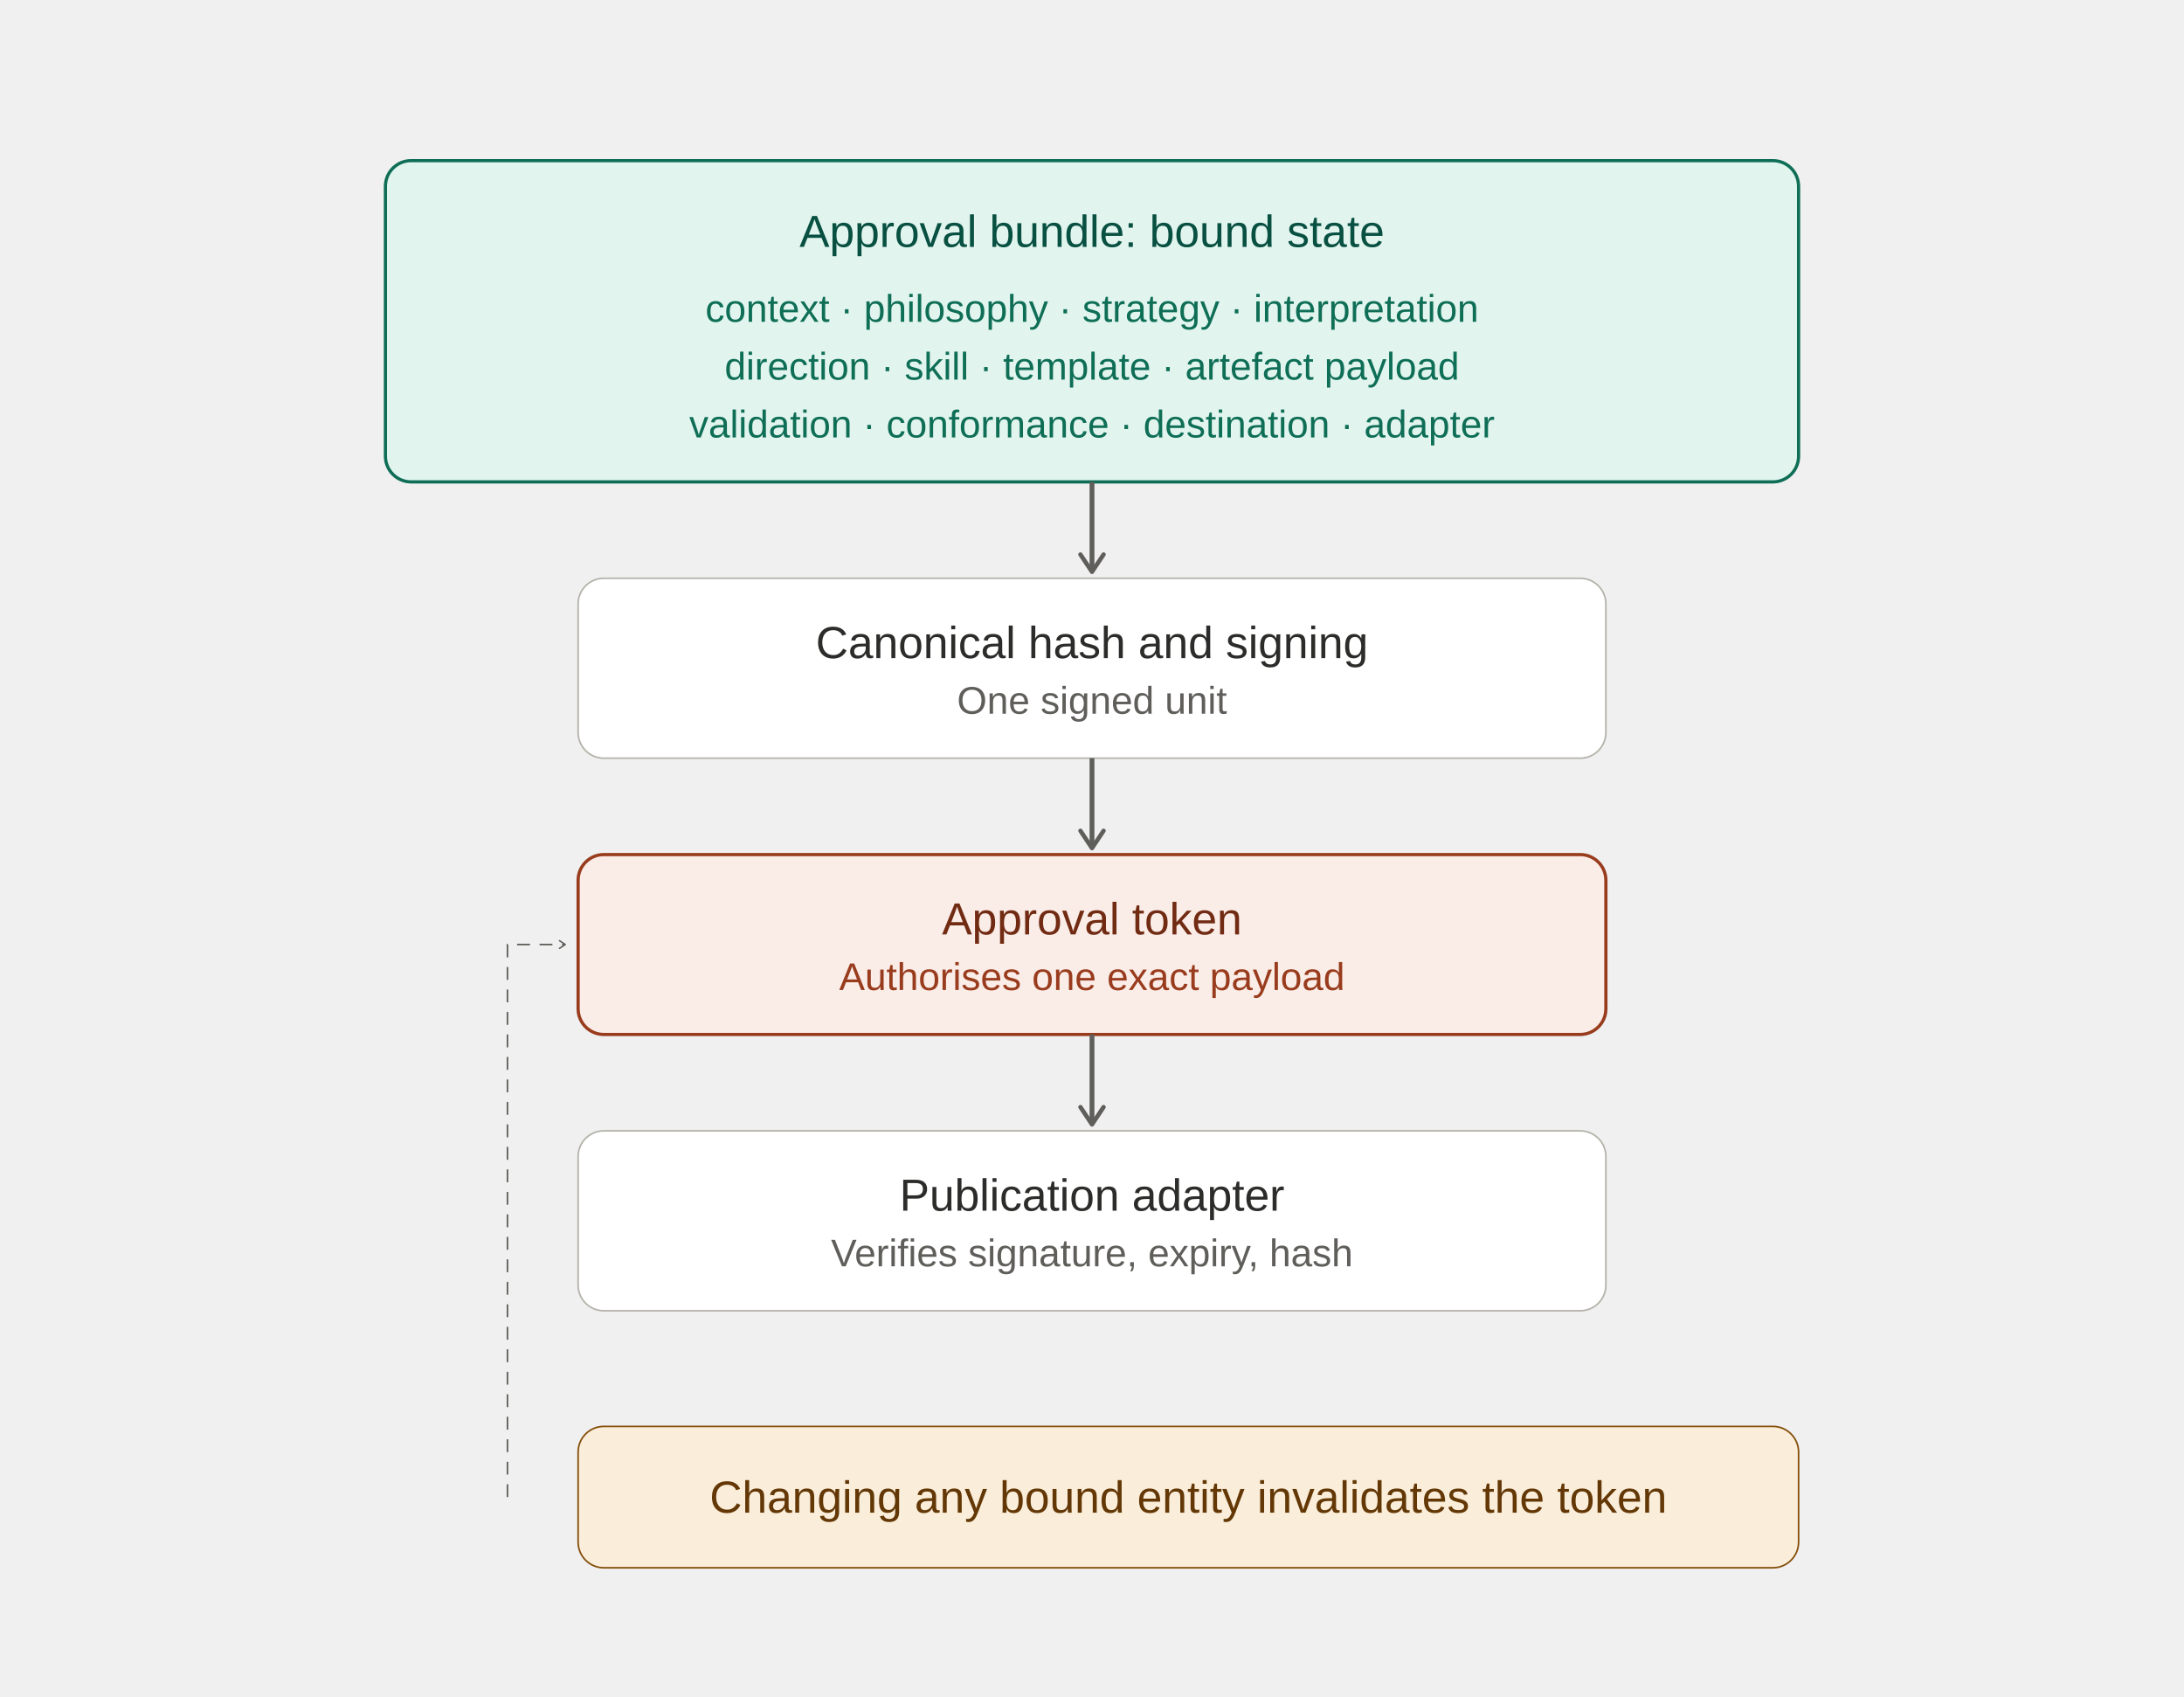
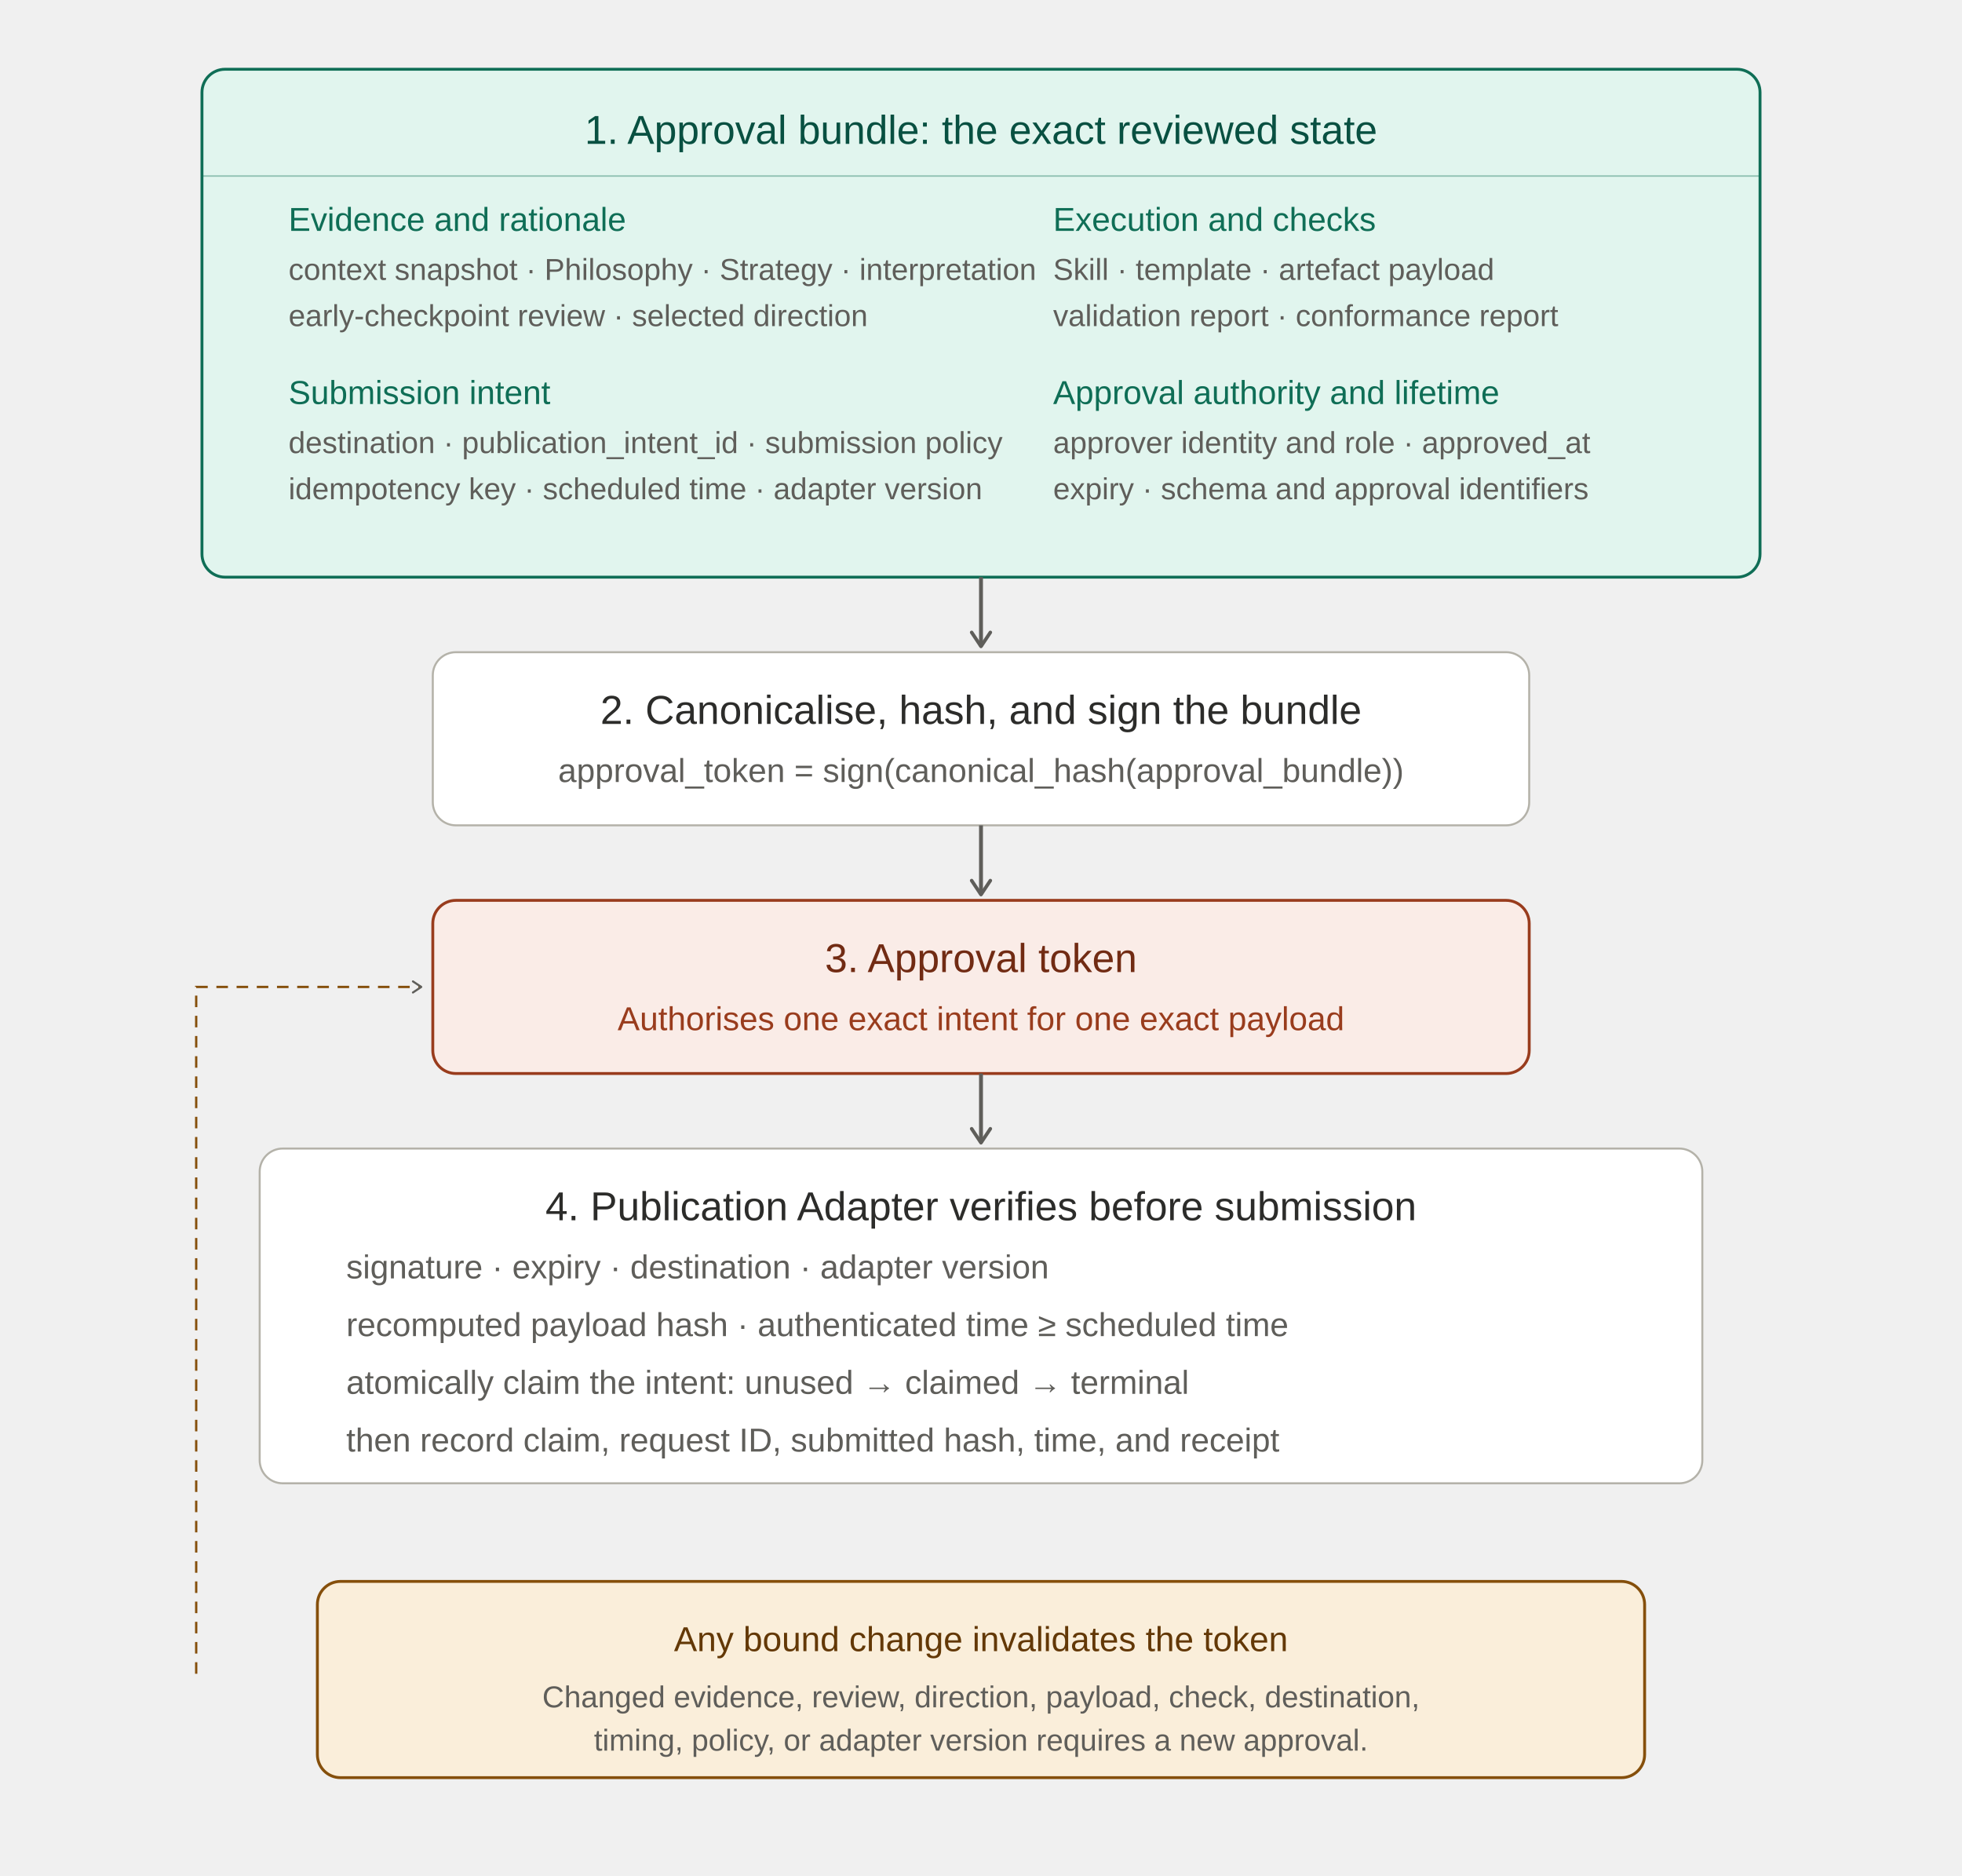
- <svg xmlns="http://www.w3.org/2000/svg" width="680" viewBox="0 0 680 528" role="img" aria-label="The approval bundle as one hash-bound unit">
+ <svg xmlns="http://www.w3.org/2000/svg" width="680" viewBox="0 0 680 650" role="img" aria-label="Exact-state approval bundle, signed token, and publication adapter checks">
  <style>
- text{font-family:'Helvetica Neue',Arial,sans-serif}
- .th{font-weight:500;font-size:14px;fill:#2C2C2A}.ts{font-weight:400;font-size:12px;fill:#5F5E5A}
- .box{fill:#FFFFFF;stroke:#B4B2A9;stroke-width:0.5}
- .teal{fill:#E1F5EE;stroke:#0F6E56;stroke-width:1}.coral{fill:#FAECE7;stroke:#993C1D;stroke-width:1}
- .amber{fill:#FAEEDA;stroke:#854F0B;stroke-width:0.5}
- .teal-th{font-weight:500;font-size:14px;fill:#085041}.teal-ts{font-weight:400;font-size:12px;fill:#0F6E56}
- .coral-th{font-weight:500;font-size:14px;fill:#712B13}.coral-ts{font-weight:400;font-size:12px;fill:#993C1D}
- .amber-t{font-weight:400;font-size:14px;fill:#633806}
- .arr{stroke:#5F5E5A;stroke-width:1.5;fill:none}
+ text{font-family:'Helvetica Neue',Arial,sans-serif}.th{font-weight:500;font-size:14px;fill:#2C2C2A}.ts{font-weight:400;font-size:11.5px;fill:#5F5E5A}.tiny{font-weight:400;font-size:10.5px;fill:#5F5E5A}
+ .box{fill:#FFFFFF;stroke:#B4B2A9;stroke-width:.7}.teal{fill:#E1F5EE;stroke:#0F6E56;stroke-width:1}.coral{fill:#FAECE7;stroke:#993C1D;stroke-width:1}.amber{fill:#FAEEDA;stroke:#854F0B;stroke-width:1}
+ .teal-th{font-weight:500;font-size:14px;fill:#085041}.teal-ts{font-weight:400;font-size:11.5px;fill:#0F6E56}.coral-th{font-weight:500;font-size:14px;fill:#712B13}.coral-ts{font-weight:400;font-size:11.5px;fill:#993C1D}.amber-t{font-weight:500;font-size:12px;fill:#633806}.arr{stroke:#5F5E5A;stroke-width:1.35;fill:none}
</style>
  <defs>
-     <marker id="a" viewBox="0 0 10 10" refX="8" refY="5" markerWidth="6" markerHeight="6" orient="auto-start-reverse">
+     <marker id="a" viewBox="0 0 10 10" refX="8" refY="5" markerWidth="6" markerHeight="6" orient="auto">
      <path d="M2 1L8 5L2 9" fill="none" stroke="#5F5E5A" stroke-width="1.5" stroke-linecap="round" stroke-linejoin="round" />
    </marker>
  </defs>
-   <rect class="teal" x="120" y="50" width="440" height="100" rx="8" />
-   <text class="teal-th" x="340" y="72" text-anchor="middle" dominant-baseline="central">Approval bundle: bound state</text>
-   <text class="teal-ts" x="340" y="96" text-anchor="middle" dominant-baseline="central">context · philosophy · strategy · interpretation</text>
-   <text class="teal-ts" x="340" y="114" text-anchor="middle" dominant-baseline="central">direction · skill · template · artefact payload</text>
-   <text class="teal-ts" x="340" y="132" text-anchor="middle" dominant-baseline="central">validation · conformance · destination · adapter</text>
-   <line class="arr" x1="340" y1="150" x2="340" y2="178" marker-end="url(#a)" />
-   <rect class="box" x="180" y="180" width="320" height="56" rx="8" />
-   <text class="th" x="340" y="200" text-anchor="middle" dominant-baseline="central">Canonical hash and signing</text>
-   <text class="ts" x="340" y="218" text-anchor="middle" dominant-baseline="central">One signed unit</text>
-   <line class="arr" x1="340" y1="236" x2="340" y2="264" marker-end="url(#a)" />
-   <rect class="coral" x="180" y="266" width="320" height="56" rx="8" />
-   <text class="coral-th" x="340" y="286" text-anchor="middle" dominant-baseline="central">Approval token</text>
-   <text class="coral-ts" x="340" y="304" text-anchor="middle" dominant-baseline="central">Authorises one exact payload</text>
-   <line class="arr" x1="340" y1="322" x2="340" y2="350" marker-end="url(#a)" />
-   <rect class="box" x="180" y="352" width="320" height="56" rx="8" />
-   <text class="th" x="340" y="372" text-anchor="middle" dominant-baseline="central">Publication adapter</text>
-   <text class="ts" x="340" y="390" text-anchor="middle" dominant-baseline="central">Verifies signature, expiry, hash</text>
-   <path d="M158 466 V294 H176" fill="none" stroke="#5F5E5A" stroke-width="0.5" stroke-dasharray="4 3" marker-end="url(#a)" />
-   <rect class="amber" x="180" y="444" width="380" height="44" rx="8" />
-   <text class="amber-t" x="370" y="466" text-anchor="middle" dominant-baseline="central">Changing any bound entity invalidates the token</text>
+   <rect class="teal" x="70" y="24" width="540" height="176" rx="8" />
+   <text class="teal-th" x="340" y="45" text-anchor="middle" dominant-baseline="central">1. Approval bundle: the exact reviewed state</text>
+   <line x1="70" y1="61" x2="610" y2="61" stroke="#0F6E56" stroke-width=".5" stroke-opacity=".4" />
+   <text class="teal-ts" x="100" y="80">Evidence and rationale</text>
+   <text class="tiny" x="100" y="97">context snapshot · Philosophy · Strategy · interpretation</text>
+   <text class="tiny" x="100" y="113">early-checkpoint review · selected direction</text>
+   <text class="teal-ts" x="365" y="80">Execution and checks</text>
+   <text class="tiny" x="365" y="97">Skill · template · artefact payload</text>
+   <text class="tiny" x="365" y="113">validation report · conformance report</text>
+   <text class="teal-ts" x="100" y="140">Submission intent</text>
+   <text class="tiny" x="100" y="157">destination · publication_intent_id · submission policy</text>
+   <text class="tiny" x="100" y="173">idempotency key · scheduled time · adapter version</text>
+   <text class="teal-ts" x="365" y="140">Approval authority and lifetime</text>
+   <text class="tiny" x="365" y="157">approver identity and role · approved_at</text>
+   <text class="tiny" x="365" y="173">expiry · schema and approval identifiers</text>
+   <line class="arr" x1="340" y1="200" x2="340" y2="224" marker-end="url(#a)" />
+   <rect class="box" x="150" y="226" width="380" height="60" rx="8" />
+   <text class="th" x="340" y="246" text-anchor="middle" dominant-baseline="central">2. Canonicalise, hash, and sign the bundle</text>
+   <text class="ts" x="340" y="267" text-anchor="middle" dominant-baseline="central">approval_token = sign(canonical_hash(approval_bundle))</text>
+   <line class="arr" x1="340" y1="286" x2="340" y2="310" marker-end="url(#a)" />
+   <rect class="coral" x="150" y="312" width="380" height="60" rx="8" />
+   <text class="coral-th" x="340" y="332" text-anchor="middle" dominant-baseline="central">3. Approval token</text>
+   <text class="coral-ts" x="340" y="353" text-anchor="middle" dominant-baseline="central">Authorises one exact intent for one exact payload</text>
+   <line class="arr" x1="340" y1="372" x2="340" y2="396" marker-end="url(#a)" />
+   <rect class="box" x="90" y="398" width="500" height="116" rx="8" />
+   <text class="th" x="340" y="418" text-anchor="middle" dominant-baseline="central">4. Publication Adapter verifies before submission</text>
+   <text class="ts" x="120" y="443">signature · expiry · destination · adapter version</text>
+   <text class="ts" x="120" y="463">recomputed payload hash · authenticated time ≥ scheduled time</text>
+   <text class="ts" x="120" y="483">atomically claim the intent: unused → claimed → terminal</text>
+   <text class="ts" x="120" y="503">then record claim, request ID, submitted hash, time, and receipt</text>
+   <path d="M68 580V342H146" fill="none" stroke="#854F0B" stroke-width=".8" stroke-dasharray="4 3" marker-end="url(#a)" />
+   <rect class="amber" x="110" y="548" width="460" height="68" rx="8" />
+   <text class="amber-t" x="340" y="568" text-anchor="middle" dominant-baseline="central">Any bound change invalidates the token</text>
+   <text class="tiny" x="340" y="588" text-anchor="middle" dominant-baseline="central">Changed evidence, review, direction, payload, check, destination,</text>
+   <text class="tiny" x="340" y="603" text-anchor="middle" dominant-baseline="central">timing, policy, or adapter version requires a new approval.</text>
</svg>
